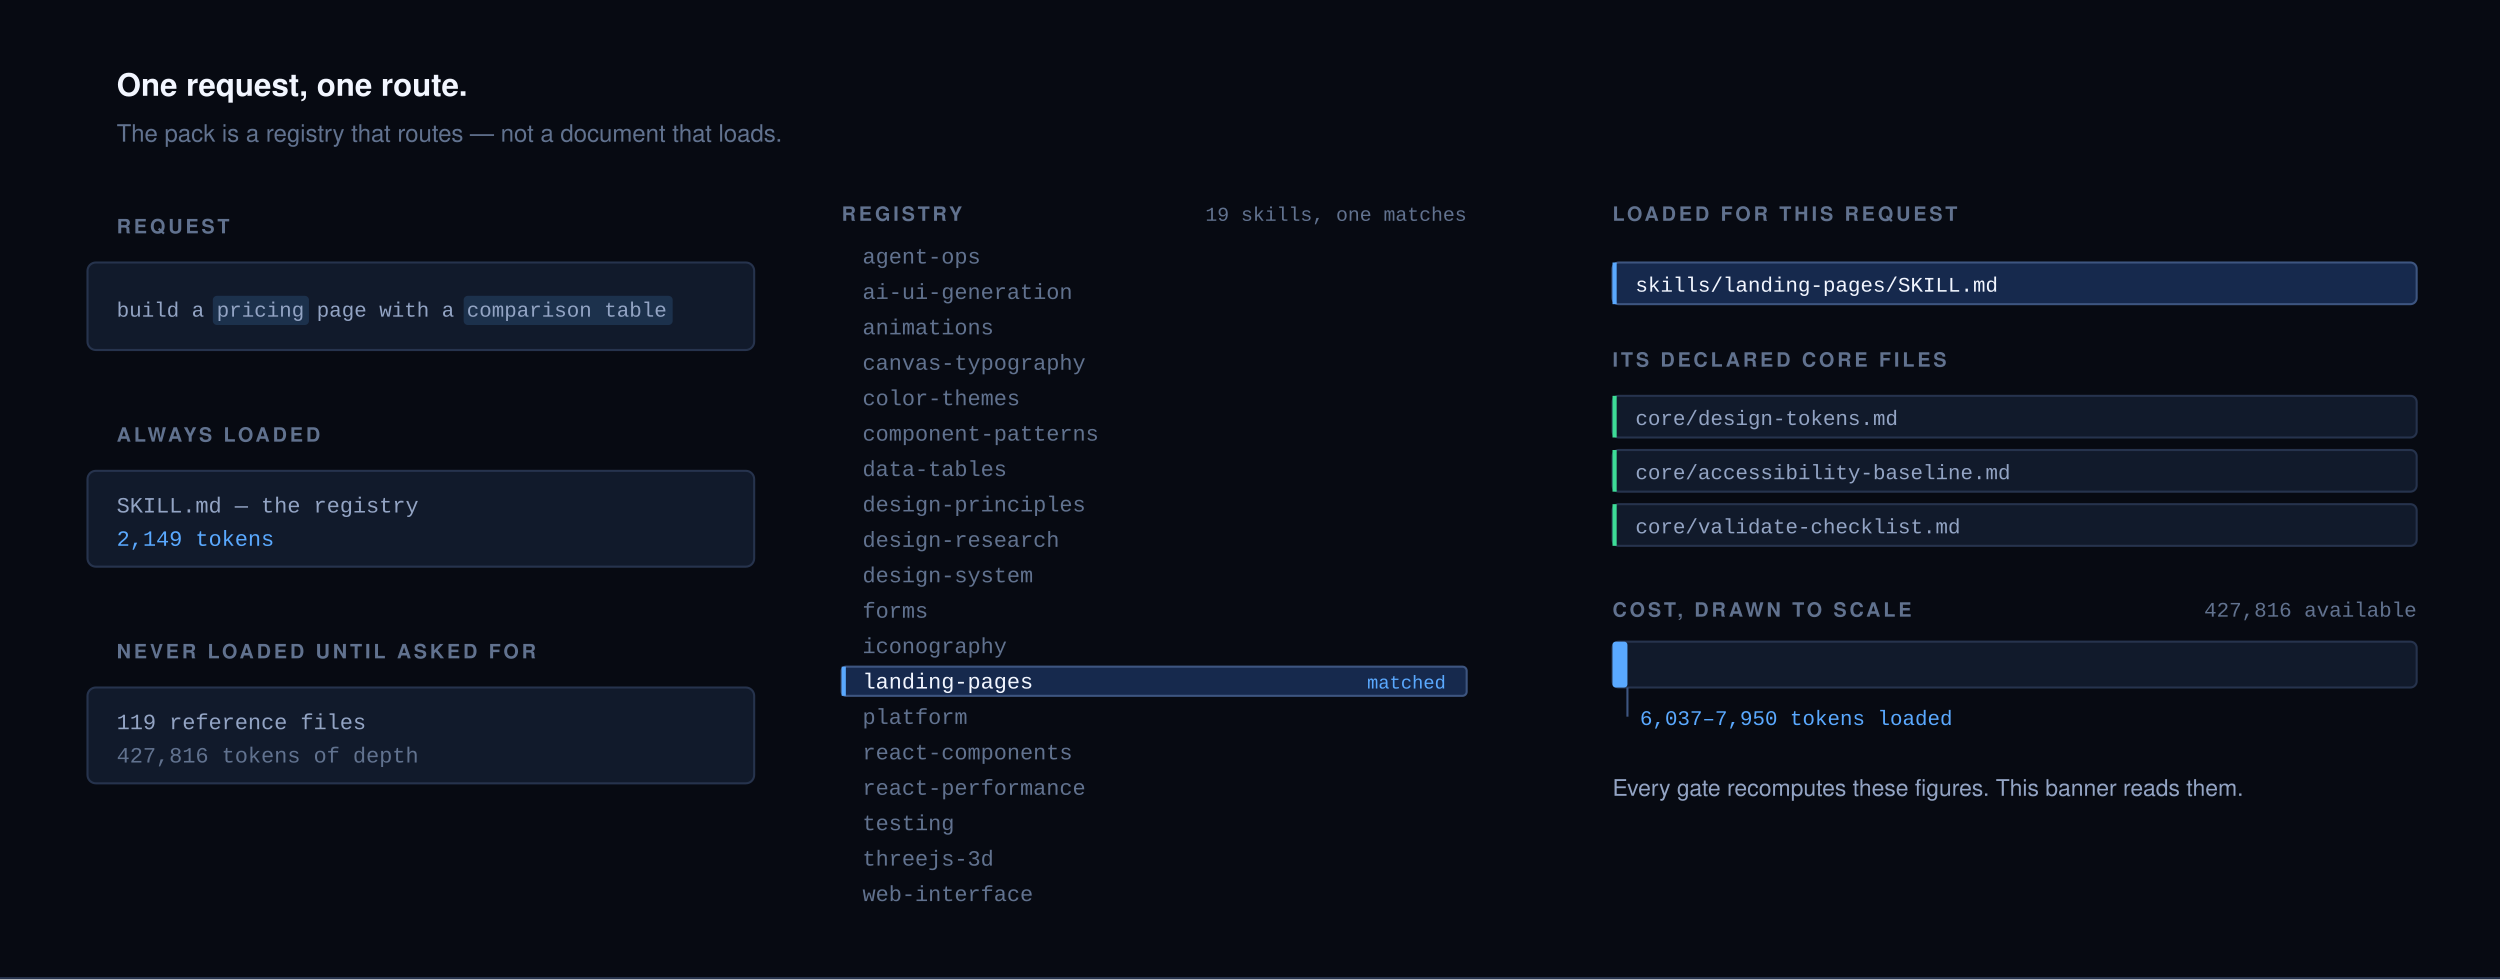
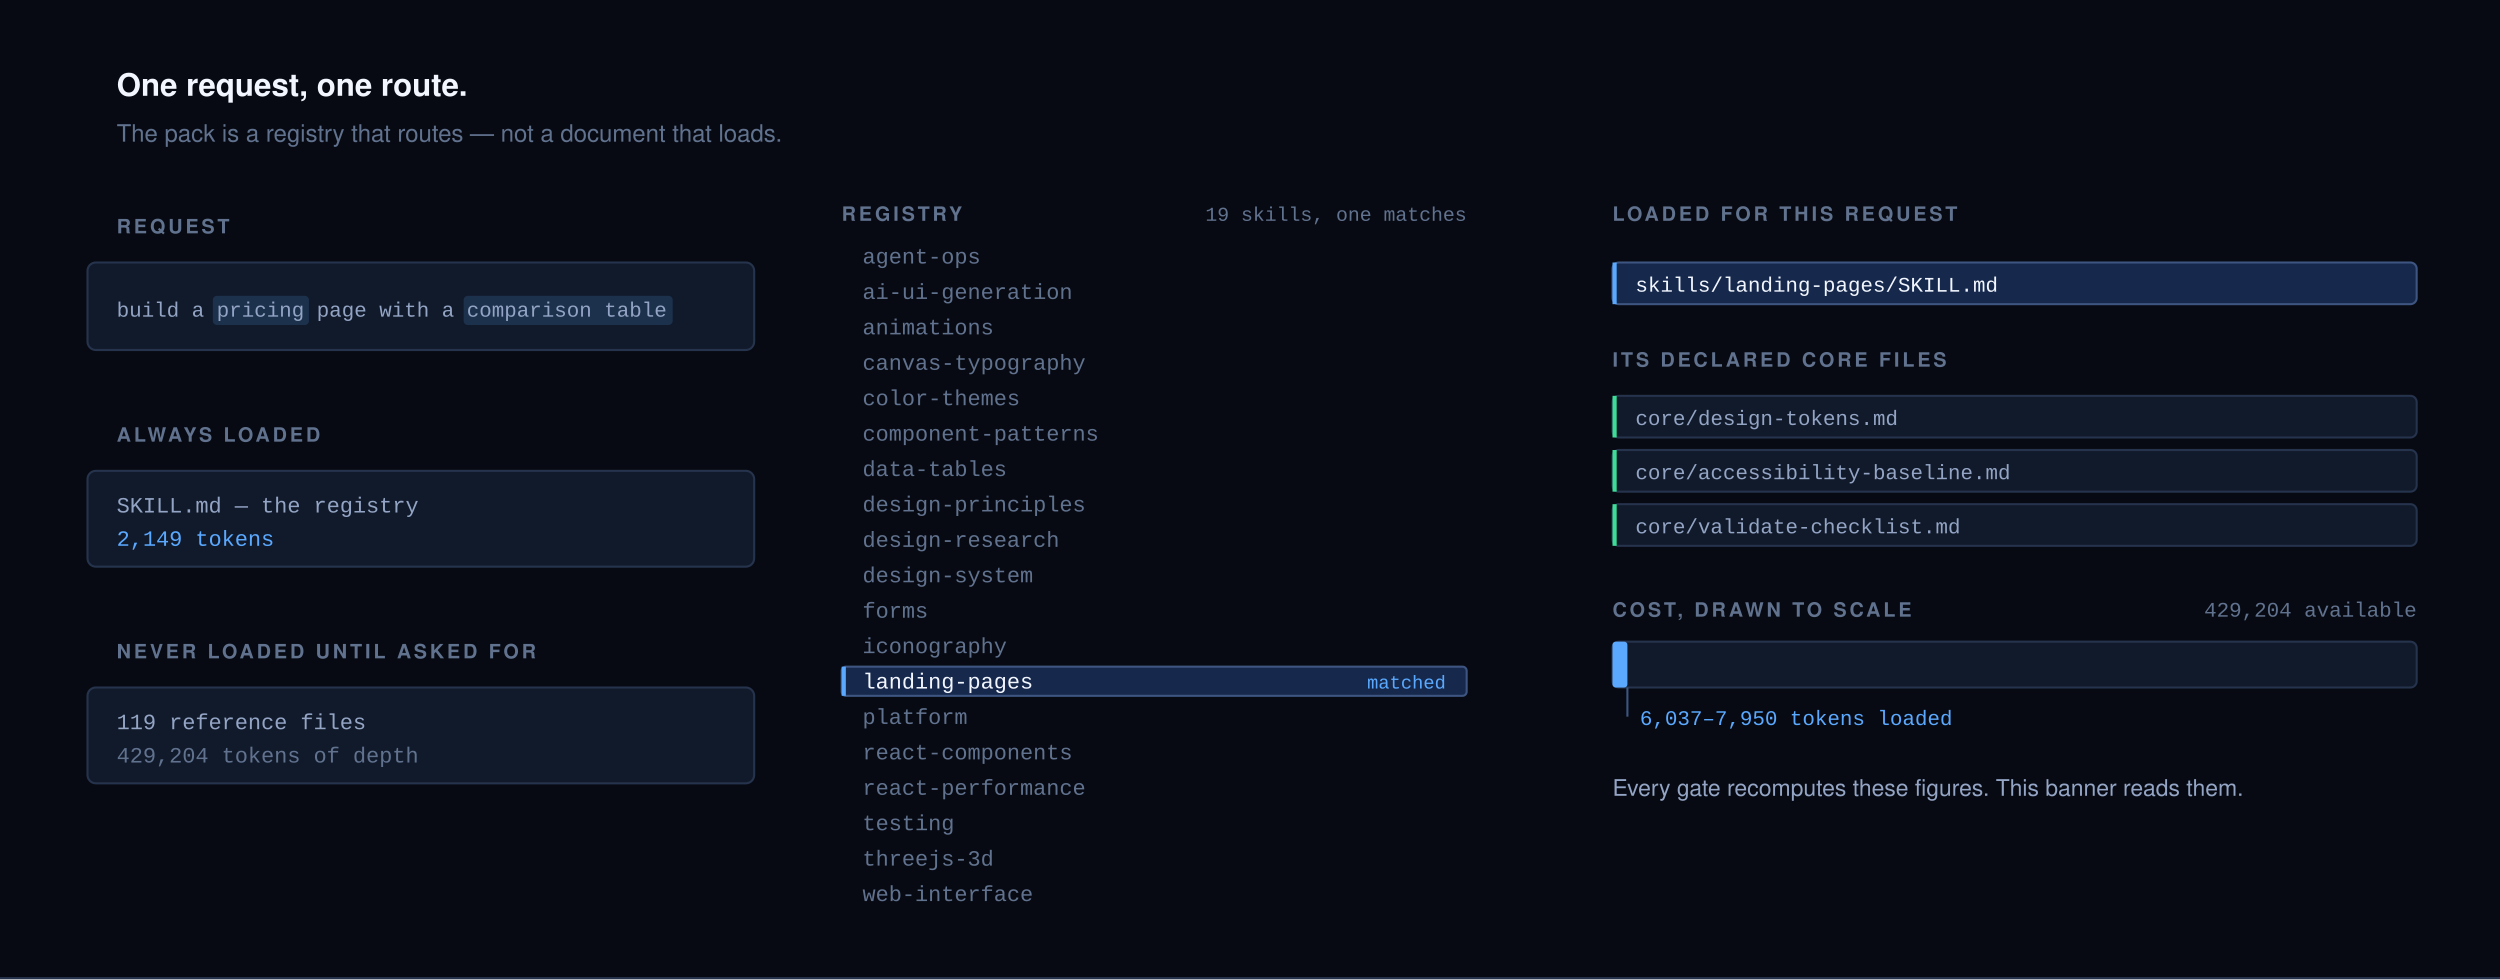
- <svg xmlns="http://www.w3.org/2000/svg" viewBox="0 0 1200 470" width="1200" height="470" role="img" aria-label="How the pack routes one request: a prompt asking for a pricing page with a comparison table is matched against a registry of 19 skills, exactly one of them — landing-pages — is selected, its three core dependency files attach, and a cost meter shows 6,037 to 7,950 tokens loaded against 427,816 tokens of available depth, drawn to scale.">
+ <svg xmlns="http://www.w3.org/2000/svg" viewBox="0 0 1200 470" width="1200" height="470" role="img" aria-label="How the pack routes one request: a prompt asking for a pricing page with a comparison table is matched against a registry of 19 skills, exactly one of them — landing-pages — is selected, its three core dependency files attach, and a cost meter shows 6,037 to 7,950 tokens loaded against 429,204 tokens of available depth, drawn to scale.">
  <style>
@keyframes rf0{0%,14.6%{opacity:0}16%{opacity:1}18.6%,100%{opacity:0}}
@keyframes rf1{0%,15.6%{opacity:0}17%{opacity:1}19.6%,100%{opacity:0}}
@keyframes rf2{0%,16.6%{opacity:0}18%{opacity:1}20.6%,100%{opacity:0}}
@keyframes rf3{0%,17.6%{opacity:0}19%{opacity:1}21.6%,100%{opacity:0}}
@keyframes rf4{0%,18.6%{opacity:0}20%{opacity:1}22.6%,100%{opacity:0}}
@keyframes rf5{0%,19.6%{opacity:0}21%{opacity:1}23.6%,100%{opacity:0}}
@keyframes rf6{0%,20.6%{opacity:0}22%{opacity:1}24.6%,100%{opacity:0}}
@keyframes rf7{0%,21.6%{opacity:0}23%{opacity:1}25.6%,100%{opacity:0}}
@keyframes rf8{0%,22.6%{opacity:0}24%{opacity:1}26.6%,100%{opacity:0}}
@keyframes rf9{0%,23.6%{opacity:0}25%{opacity:1}27.6%,100%{opacity:0}}
@keyframes rf10{0%,24.6%{opacity:0}26%{opacity:1}28.6%,100%{opacity:0}}
@keyframes rf11{0%,25.6%{opacity:0}27%{opacity:1}29.6%,100%{opacity:0}}
@keyframes rf12{0%,26.6%{opacity:0}28%{opacity:1}30.6%,100%{opacity:0}}
@keyframes rf13{0%,27.6%{opacity:0}29%{opacity:1}31.6%,100%{opacity:0}}
@keyframes rf14{0%,28.6%{opacity:0}30%{opacity:1}32.6%,100%{opacity:0}}
@keyframes rf15{0%,29.6%{opacity:0}31%{opacity:1}33.6%,100%{opacity:0}}
@keyframes rf16{0%,30.6%{opacity:0}32%{opacity:1}34.6%,100%{opacity:0}}
@keyframes rf17{0%,31.6%{opacity:0}33%{opacity:1}35.6%,100%{opacity:0}}
@keyframes rf18{0%,32.6%{opacity:0}34%{opacity:1}36.6%,100%{opacity:0}}
@keyframes kw{0%,6%{opacity:0}9%,100%{opacity:.16}}
@keyframes scan{0%,15%{opacity:0;transform:translateY(0)}16%{opacity:.9;transform:translateY(0)}34%{opacity:.9;transform:translateY(317px)}35.5%,100%{opacity:0;transform:translateY(317px)}}
@keyframes lock{0%,35%{opacity:0}38%,100%{opacity:1}}
@keyframes lockt{0%,35%{fill:#61728F}38%,100%{fill:#F2F6FF}}
@keyframes fill{0%,58%{transform:scaleX(0)}72%,100%{transform:scaleX(1)}}
@keyframes late{0%,68%{opacity:0}72%,100%{opacity:1}}
@keyframes dep0{0%,46%{opacity:0;transform:translateX(-6px)}50%,100%{opacity:1;transform:translateX(0)}}
@keyframes dep1{0%,49%{opacity:0;transform:translateX(-6px)}53%,100%{opacity:1;transform:translateX(0)}}
@keyframes dep2{0%,52%{opacity:0;transform:translateX(-6px)}56%,100%{opacity:1;transform:translateX(0)}}
.kw{animation:kw 9s linear infinite}
.scan{animation:scan 9s linear infinite}
.lock{animation:lock 9s linear infinite}
.lock-t{animation:lockt 9s linear infinite}
.fill{animation:fill 9s cubic-bezier(.2,.7,.3,1) infinite;transform-origin:774px 308px}
.late{animation:late 9s linear infinite}
.rf0{animation:rf0 9s linear infinite}
.rf1{animation:rf1 9s linear infinite}
.rf2{animation:rf2 9s linear infinite}
.rf3{animation:rf3 9s linear infinite}
.rf4{animation:rf4 9s linear infinite}
.rf5{animation:rf5 9s linear infinite}
.rf6{animation:rf6 9s linear infinite}
.rf7{animation:rf7 9s linear infinite}
.rf8{animation:rf8 9s linear infinite}
.rf9{animation:rf9 9s linear infinite}
.rf10{animation:rf10 9s linear infinite}
.rf11{animation:rf11 9s linear infinite}
.rf12{animation:rf12 9s linear infinite}
.rf13{animation:rf13 9s linear infinite}
.rf14{animation:rf14 9s linear infinite}
.rf15{animation:rf15 9s linear infinite}
.rf16{animation:rf16 9s linear infinite}
.rf17{animation:rf17 9s linear infinite}
.rf18{animation:rf18 9s linear infinite}
.dep0{animation:dep0 9s ease-out infinite}
.dep1{animation:dep1 9s ease-out infinite}
.dep2{animation:dep2 9s ease-out infinite}
@media (prefers-reduced-motion:reduce){
.kw,.scan,.lock,.lock-t,.fill,.late,.rf0,.rf1,.rf2,.rf3,.rf4,.rf5,.rf6,.rf7,.rf8,.rf9,.rf10,.rf11,.rf12,.rf13,.rf14,.rf15,.rf16,.rf17,.rf18,.dep0,.dep1,.dep2{animation:none}
.scan{opacity:0}
}
</style>
  <rect width="1200" height="470" fill="#070A12" />
  <text x="56" y="46" font-family="ui-sans-serif, system-ui, -apple-system, 'Segoe UI', Helvetica, Arial, sans-serif" font-size="15" font-weight="600" fill="#F2F6FF">One request, one route.</text>
  <text x="56" y="68" font-family="ui-sans-serif, system-ui, -apple-system, 'Segoe UI', Helvetica, Arial, sans-serif" font-size="11.5" fill="#61728F">The pack is a registry that routes — not a document that loads.</text>
  <text x="56" y="112" font-family="ui-sans-serif, system-ui, -apple-system, 'Segoe UI', Helvetica, Arial, sans-serif" font-size="9.5" font-weight="600" letter-spacing="1.4" fill="#61728F">REQUEST</text>
  <rect x="42" y="126" width="320" height="42" rx="4" fill="#111A2B" stroke="#26334D" />
  <rect class="kw" x="102.16" y="142" width="46.14" height="14" rx="2" fill="#5AA9FF" opacity="0.16" />
  <rect class="kw" x="222.56" y="142" width="100.32" height="14" rx="2" fill="#5AA9FF" opacity="0.16" />
  <text x="56" y="152" font-family="ui-monospace, SFMono-Regular, Menlo, Consolas, 'Liberation Mono', monospace" font-size="10" fill="#93A4C4">build a pricing page with a comparison table</text>
  <text x="56" y="212" font-family="ui-sans-serif, system-ui, -apple-system, 'Segoe UI', Helvetica, Arial, sans-serif" font-size="9.5" font-weight="600" letter-spacing="1.4" fill="#61728F">ALWAYS LOADED</text>
  <rect x="42" y="226" width="320" height="46" rx="4" fill="#111A2B" stroke="#26334D" />
  <text x="56" y="246" font-family="ui-monospace, SFMono-Regular, Menlo, Consolas, 'Liberation Mono', monospace" font-size="10.5" fill="#93A4C4">SKILL.md — the registry</text>
  <text x="56" y="262" font-family="ui-monospace, SFMono-Regular, Menlo, Consolas, 'Liberation Mono', monospace" font-size="10.5" fill="#5AA9FF">2,149 tokens</text>
  <text x="56" y="316" font-family="ui-sans-serif, system-ui, -apple-system, 'Segoe UI', Helvetica, Arial, sans-serif" font-size="9.5" font-weight="600" letter-spacing="1.4" fill="#61728F">NEVER LOADED UNTIL ASKED FOR</text>
  <rect x="42" y="330" width="320" height="46" rx="4" fill="#111A2B" stroke="#26334D" />
  <text x="56" y="350" font-family="ui-monospace, SFMono-Regular, Menlo, Consolas, 'Liberation Mono', monospace" font-size="10.5" fill="#93A4C4">119 reference files</text>
-   <text x="56" y="366" font-family="ui-monospace, SFMono-Regular, Menlo, Consolas, 'Liberation Mono', monospace" font-size="10.5" fill="#61728F">427,816 tokens of depth</text>
+   <text x="56" y="366" font-family="ui-monospace, SFMono-Regular, Menlo, Consolas, 'Liberation Mono', monospace" font-size="10.5" fill="#61728F">429,204 tokens of depth</text>
  <text x="404" y="106" font-family="ui-sans-serif, system-ui, -apple-system, 'Segoe UI', Helvetica, Arial, sans-serif" font-size="9.5" font-weight="600" letter-spacing="1.4" fill="#61728F">REGISTRY</text>
  <text x="704" y="106" text-anchor="end" font-family="ui-monospace, SFMono-Regular, Menlo, Consolas, 'Liberation Mono', monospace" font-size="9.5" fill="#61728F">19 skills, one matches</text>
  <g class="scan" opacity="0">
    <rect x="398" y="113" width="312" height="3" rx="1.5" fill="#5AA9FF" />
  </g>
  <rect class="rf0" x="404" y="116" width="300" height="14" rx="2" fill="#5AA9FF" opacity="0" />
  <text x="414" y="126.5" font-family="ui-monospace, SFMono-Regular, Menlo, Consolas, 'Liberation Mono', monospace" font-size="10.5" fill="#61728F">agent-ops</text>
  <rect class="rf1" x="404" y="133" width="300" height="14" rx="2" fill="#5AA9FF" opacity="0" />
  <text x="414" y="143.5" font-family="ui-monospace, SFMono-Regular, Menlo, Consolas, 'Liberation Mono', monospace" font-size="10.5" fill="#61728F">ai-ui-generation</text>
  <rect class="rf2" x="404" y="150" width="300" height="14" rx="2" fill="#5AA9FF" opacity="0" />
  <text x="414" y="160.5" font-family="ui-monospace, SFMono-Regular, Menlo, Consolas, 'Liberation Mono', monospace" font-size="10.5" fill="#61728F">animations</text>
  <rect class="rf3" x="404" y="167" width="300" height="14" rx="2" fill="#5AA9FF" opacity="0" />
  <text x="414" y="177.5" font-family="ui-monospace, SFMono-Regular, Menlo, Consolas, 'Liberation Mono', monospace" font-size="10.5" fill="#61728F">canvas-typography</text>
  <rect class="rf4" x="404" y="184" width="300" height="14" rx="2" fill="#5AA9FF" opacity="0" />
  <text x="414" y="194.5" font-family="ui-monospace, SFMono-Regular, Menlo, Consolas, 'Liberation Mono', monospace" font-size="10.5" fill="#61728F">color-themes</text>
  <rect class="rf5" x="404" y="201" width="300" height="14" rx="2" fill="#5AA9FF" opacity="0" />
  <text x="414" y="211.5" font-family="ui-monospace, SFMono-Regular, Menlo, Consolas, 'Liberation Mono', monospace" font-size="10.5" fill="#61728F">component-patterns</text>
  <rect class="rf6" x="404" y="218" width="300" height="14" rx="2" fill="#5AA9FF" opacity="0" />
  <text x="414" y="228.5" font-family="ui-monospace, SFMono-Regular, Menlo, Consolas, 'Liberation Mono', monospace" font-size="10.5" fill="#61728F">data-tables</text>
  <rect class="rf7" x="404" y="235" width="300" height="14" rx="2" fill="#5AA9FF" opacity="0" />
  <text x="414" y="245.5" font-family="ui-monospace, SFMono-Regular, Menlo, Consolas, 'Liberation Mono', monospace" font-size="10.5" fill="#61728F">design-principles</text>
  <rect class="rf8" x="404" y="252" width="300" height="14" rx="2" fill="#5AA9FF" opacity="0" />
  <text x="414" y="262.5" font-family="ui-monospace, SFMono-Regular, Menlo, Consolas, 'Liberation Mono', monospace" font-size="10.5" fill="#61728F">design-research</text>
  <rect class="rf9" x="404" y="269" width="300" height="14" rx="2" fill="#5AA9FF" opacity="0" />
  <text x="414" y="279.5" font-family="ui-monospace, SFMono-Regular, Menlo, Consolas, 'Liberation Mono', monospace" font-size="10.5" fill="#61728F">design-system</text>
  <rect class="rf10" x="404" y="286" width="300" height="14" rx="2" fill="#5AA9FF" opacity="0" />
  <text x="414" y="296.5" font-family="ui-monospace, SFMono-Regular, Menlo, Consolas, 'Liberation Mono', monospace" font-size="10.5" fill="#61728F">forms</text>
  <rect class="rf11" x="404" y="303" width="300" height="14" rx="2" fill="#5AA9FF" opacity="0" />
  <text x="414" y="313.5" font-family="ui-monospace, SFMono-Regular, Menlo, Consolas, 'Liberation Mono', monospace" font-size="10.5" fill="#61728F">iconography</text>
  <rect class="rf12" x="404" y="320" width="300" height="14" rx="2" fill="#5AA9FF" opacity="0" />
  <rect class="lock" x="404" y="320" width="300" height="14" rx="2" fill="#16294D" stroke="#3D5580" stroke-width="1" />
  <rect class="lock" x="404" y="320" width="2" height="14" fill="#5AA9FF" />
  <text x="414" y="330.5" font-family="ui-monospace, SFMono-Regular, Menlo, Consolas, 'Liberation Mono', monospace" font-size="10.5" fill="#F2F6FF" class="lock-t">landing-pages</text>
  <text class="lock" x="694" y="330.5" text-anchor="end" font-family="ui-monospace, SFMono-Regular, Menlo, Consolas, 'Liberation Mono', monospace" font-size="9" fill="#5AA9FF">matched</text>
  <rect class="rf13" x="404" y="337" width="300" height="14" rx="2" fill="#5AA9FF" opacity="0" />
  <text x="414" y="347.5" font-family="ui-monospace, SFMono-Regular, Menlo, Consolas, 'Liberation Mono', monospace" font-size="10.5" fill="#61728F">platform</text>
  <rect class="rf14" x="404" y="354" width="300" height="14" rx="2" fill="#5AA9FF" opacity="0" />
  <text x="414" y="364.5" font-family="ui-monospace, SFMono-Regular, Menlo, Consolas, 'Liberation Mono', monospace" font-size="10.5" fill="#61728F">react-components</text>
  <rect class="rf15" x="404" y="371" width="300" height="14" rx="2" fill="#5AA9FF" opacity="0" />
  <text x="414" y="381.5" font-family="ui-monospace, SFMono-Regular, Menlo, Consolas, 'Liberation Mono', monospace" font-size="10.5" fill="#61728F">react-performance</text>
  <rect class="rf16" x="404" y="388" width="300" height="14" rx="2" fill="#5AA9FF" opacity="0" />
  <text x="414" y="398.5" font-family="ui-monospace, SFMono-Regular, Menlo, Consolas, 'Liberation Mono', monospace" font-size="10.5" fill="#61728F">testing</text>
  <rect class="rf17" x="404" y="405" width="300" height="14" rx="2" fill="#5AA9FF" opacity="0" />
  <text x="414" y="415.5" font-family="ui-monospace, SFMono-Regular, Menlo, Consolas, 'Liberation Mono', monospace" font-size="10.5" fill="#61728F">threejs-3d</text>
  <rect class="rf18" x="404" y="422" width="300" height="14" rx="2" fill="#5AA9FF" opacity="0" />
  <text x="414" y="432.5" font-family="ui-monospace, SFMono-Regular, Menlo, Consolas, 'Liberation Mono', monospace" font-size="10.5" fill="#61728F">web-interface</text>
  <text x="774" y="106" font-family="ui-sans-serif, system-ui, -apple-system, 'Segoe UI', Helvetica, Arial, sans-serif" font-size="9.5" font-weight="600" letter-spacing="1.4" fill="#61728F">LOADED FOR THIS REQUEST</text>
  <rect class="lock" x="774" y="126" width="386" height="20" rx="3" fill="#16294D" stroke="#3D5580" />
  <rect class="lock" x="774" y="126" width="2" height="20" fill="#5AA9FF" />
  <text class="lock-t" x="785" y="140" font-family="ui-monospace, SFMono-Regular, Menlo, Consolas, 'Liberation Mono', monospace" font-size="10" fill="#F2F6FF">skills/landing-pages/SKILL.md</text>
  <text x="774" y="176" font-family="ui-sans-serif, system-ui, -apple-system, 'Segoe UI', Helvetica, Arial, sans-serif" font-size="9.5" font-weight="600" letter-spacing="1.4" fill="#61728F">ITS DECLARED CORE FILES</text>
  <g class="dep0">
    <rect x="774" y="190" width="386" height="20" rx="3" fill="#111A2B" stroke="#26334D" />
    <rect x="774" y="190" width="2" height="20" fill="#3DDC97" />
    <text x="785" y="204" font-family="ui-monospace, SFMono-Regular, Menlo, Consolas, 'Liberation Mono', monospace" font-size="10" fill="#93A4C4">core/design-tokens.md</text>
  </g>
  <g class="dep1">
    <rect x="774" y="216" width="386" height="20" rx="3" fill="#111A2B" stroke="#26334D" />
    <rect x="774" y="216" width="2" height="20" fill="#3DDC97" />
    <text x="785" y="230" font-family="ui-monospace, SFMono-Regular, Menlo, Consolas, 'Liberation Mono', monospace" font-size="10" fill="#93A4C4">core/accessibility-baseline.md</text>
  </g>
  <g class="dep2">
    <rect x="774" y="242" width="386" height="20" rx="3" fill="#111A2B" stroke="#26334D" />
    <rect x="774" y="242" width="2" height="20" fill="#3DDC97" />
    <text x="785" y="256" font-family="ui-monospace, SFMono-Regular, Menlo, Consolas, 'Liberation Mono', monospace" font-size="10" fill="#93A4C4">core/validate-checklist.md</text>
  </g>
  <text x="774" y="296" font-family="ui-sans-serif, system-ui, -apple-system, 'Segoe UI', Helvetica, Arial, sans-serif" font-size="9.5" font-weight="600" letter-spacing="1.4" fill="#61728F">COST, DRAWN TO SCALE</text>
  <rect x="774" y="308" width="386" height="22" rx="3" fill="#111A2B" stroke="#26334D" />
-   <rect class="fill" x="774" y="308" width="7.17" height="22" rx="1.5" fill="#5AA9FF" />
-   <line class="late" x1="781.17" y1="330" x2="781.17" y2="344" stroke="#3D5580" />
-   <text class="late" x="787.17" y="348" font-family="ui-monospace, SFMono-Regular, Menlo, Consolas, 'Liberation Mono', monospace" font-size="10" fill="#5AA9FF">6,037–7,950 tokens loaded</text>
-   <text x="1160" y="296" text-anchor="end" font-family="ui-monospace, SFMono-Regular, Menlo, Consolas, 'Liberation Mono', monospace" font-size="10" fill="#61728F">427,816 available</text>
+   <rect class="fill" x="774" y="308" width="7.15" height="22" rx="1.5" fill="#5AA9FF" />
+   <line class="late" x1="781.15" y1="330" x2="781.15" y2="344" stroke="#3D5580" />
+   <text class="late" x="787.15" y="348" font-family="ui-monospace, SFMono-Regular, Menlo, Consolas, 'Liberation Mono', monospace" font-size="10" fill="#5AA9FF">6,037–7,950 tokens loaded</text>
+   <text x="1160" y="296" text-anchor="end" font-family="ui-monospace, SFMono-Regular, Menlo, Consolas, 'Liberation Mono', monospace" font-size="10" fill="#61728F">429,204 available</text>
  <text class="late" x="774" y="382" font-family="ui-sans-serif, system-ui, -apple-system, 'Segoe UI', Helvetica, Arial, sans-serif" font-size="11" fill="#93A4C4">Every gate recomputes these figures. This banner reads them.</text>
  <rect x="0" y="469" width="1200" height="1" fill="#26334D" />
</svg>
